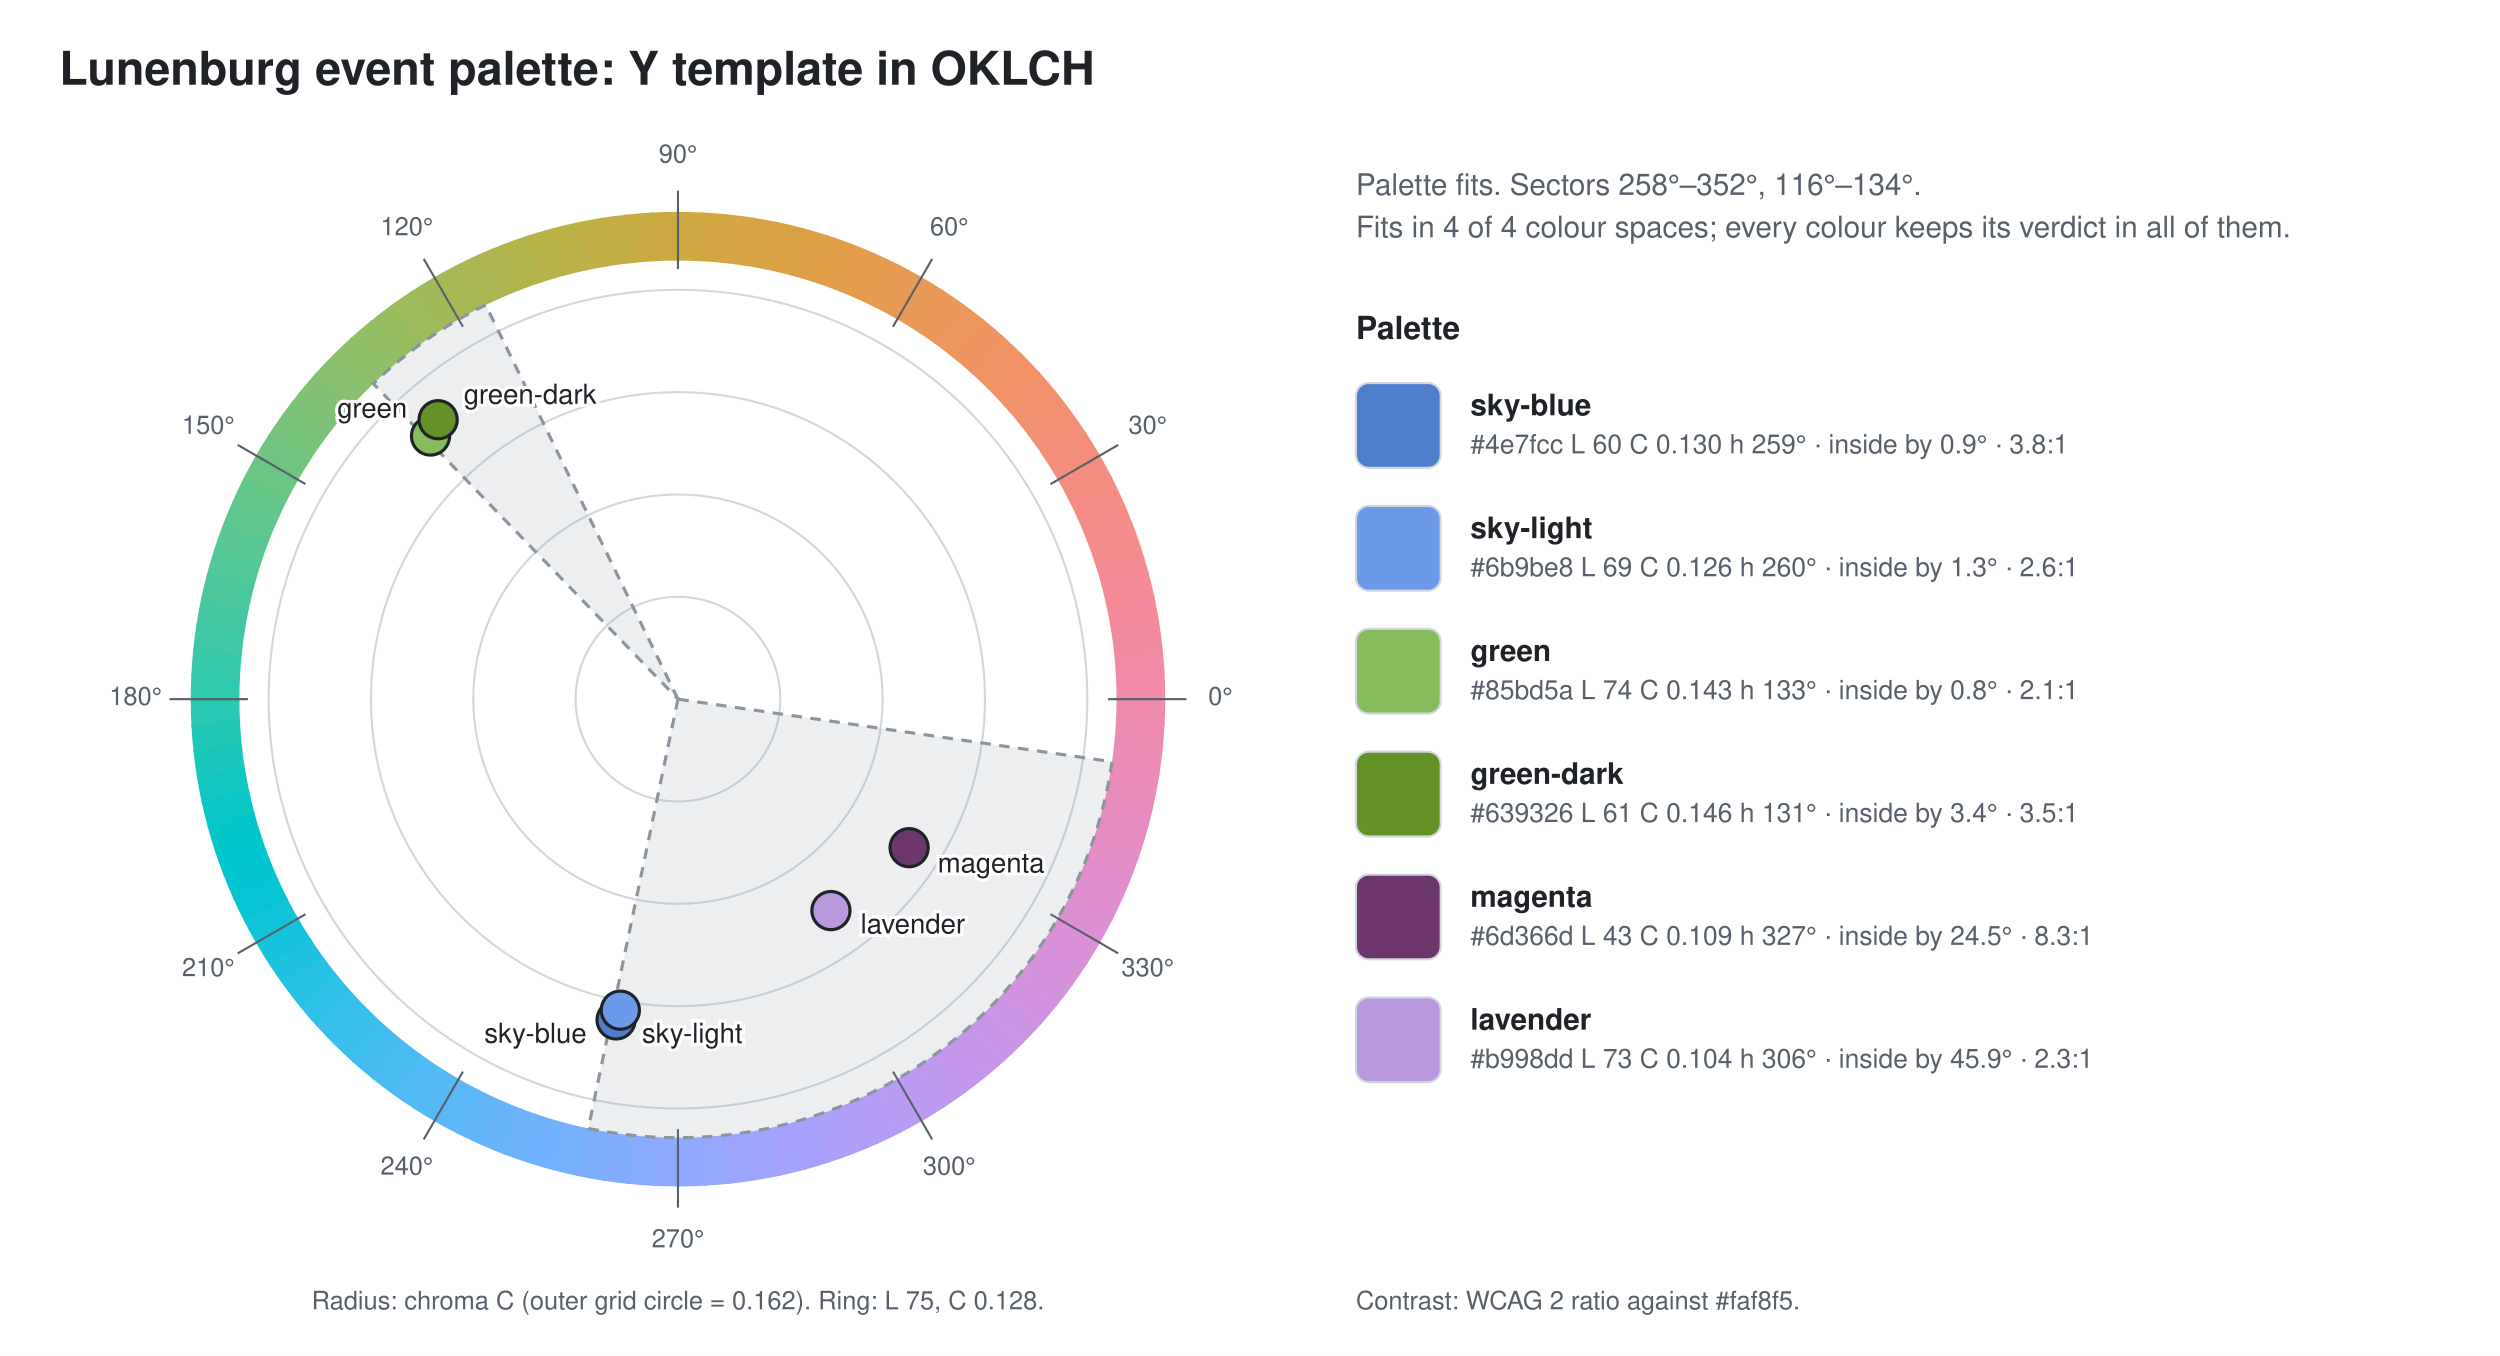
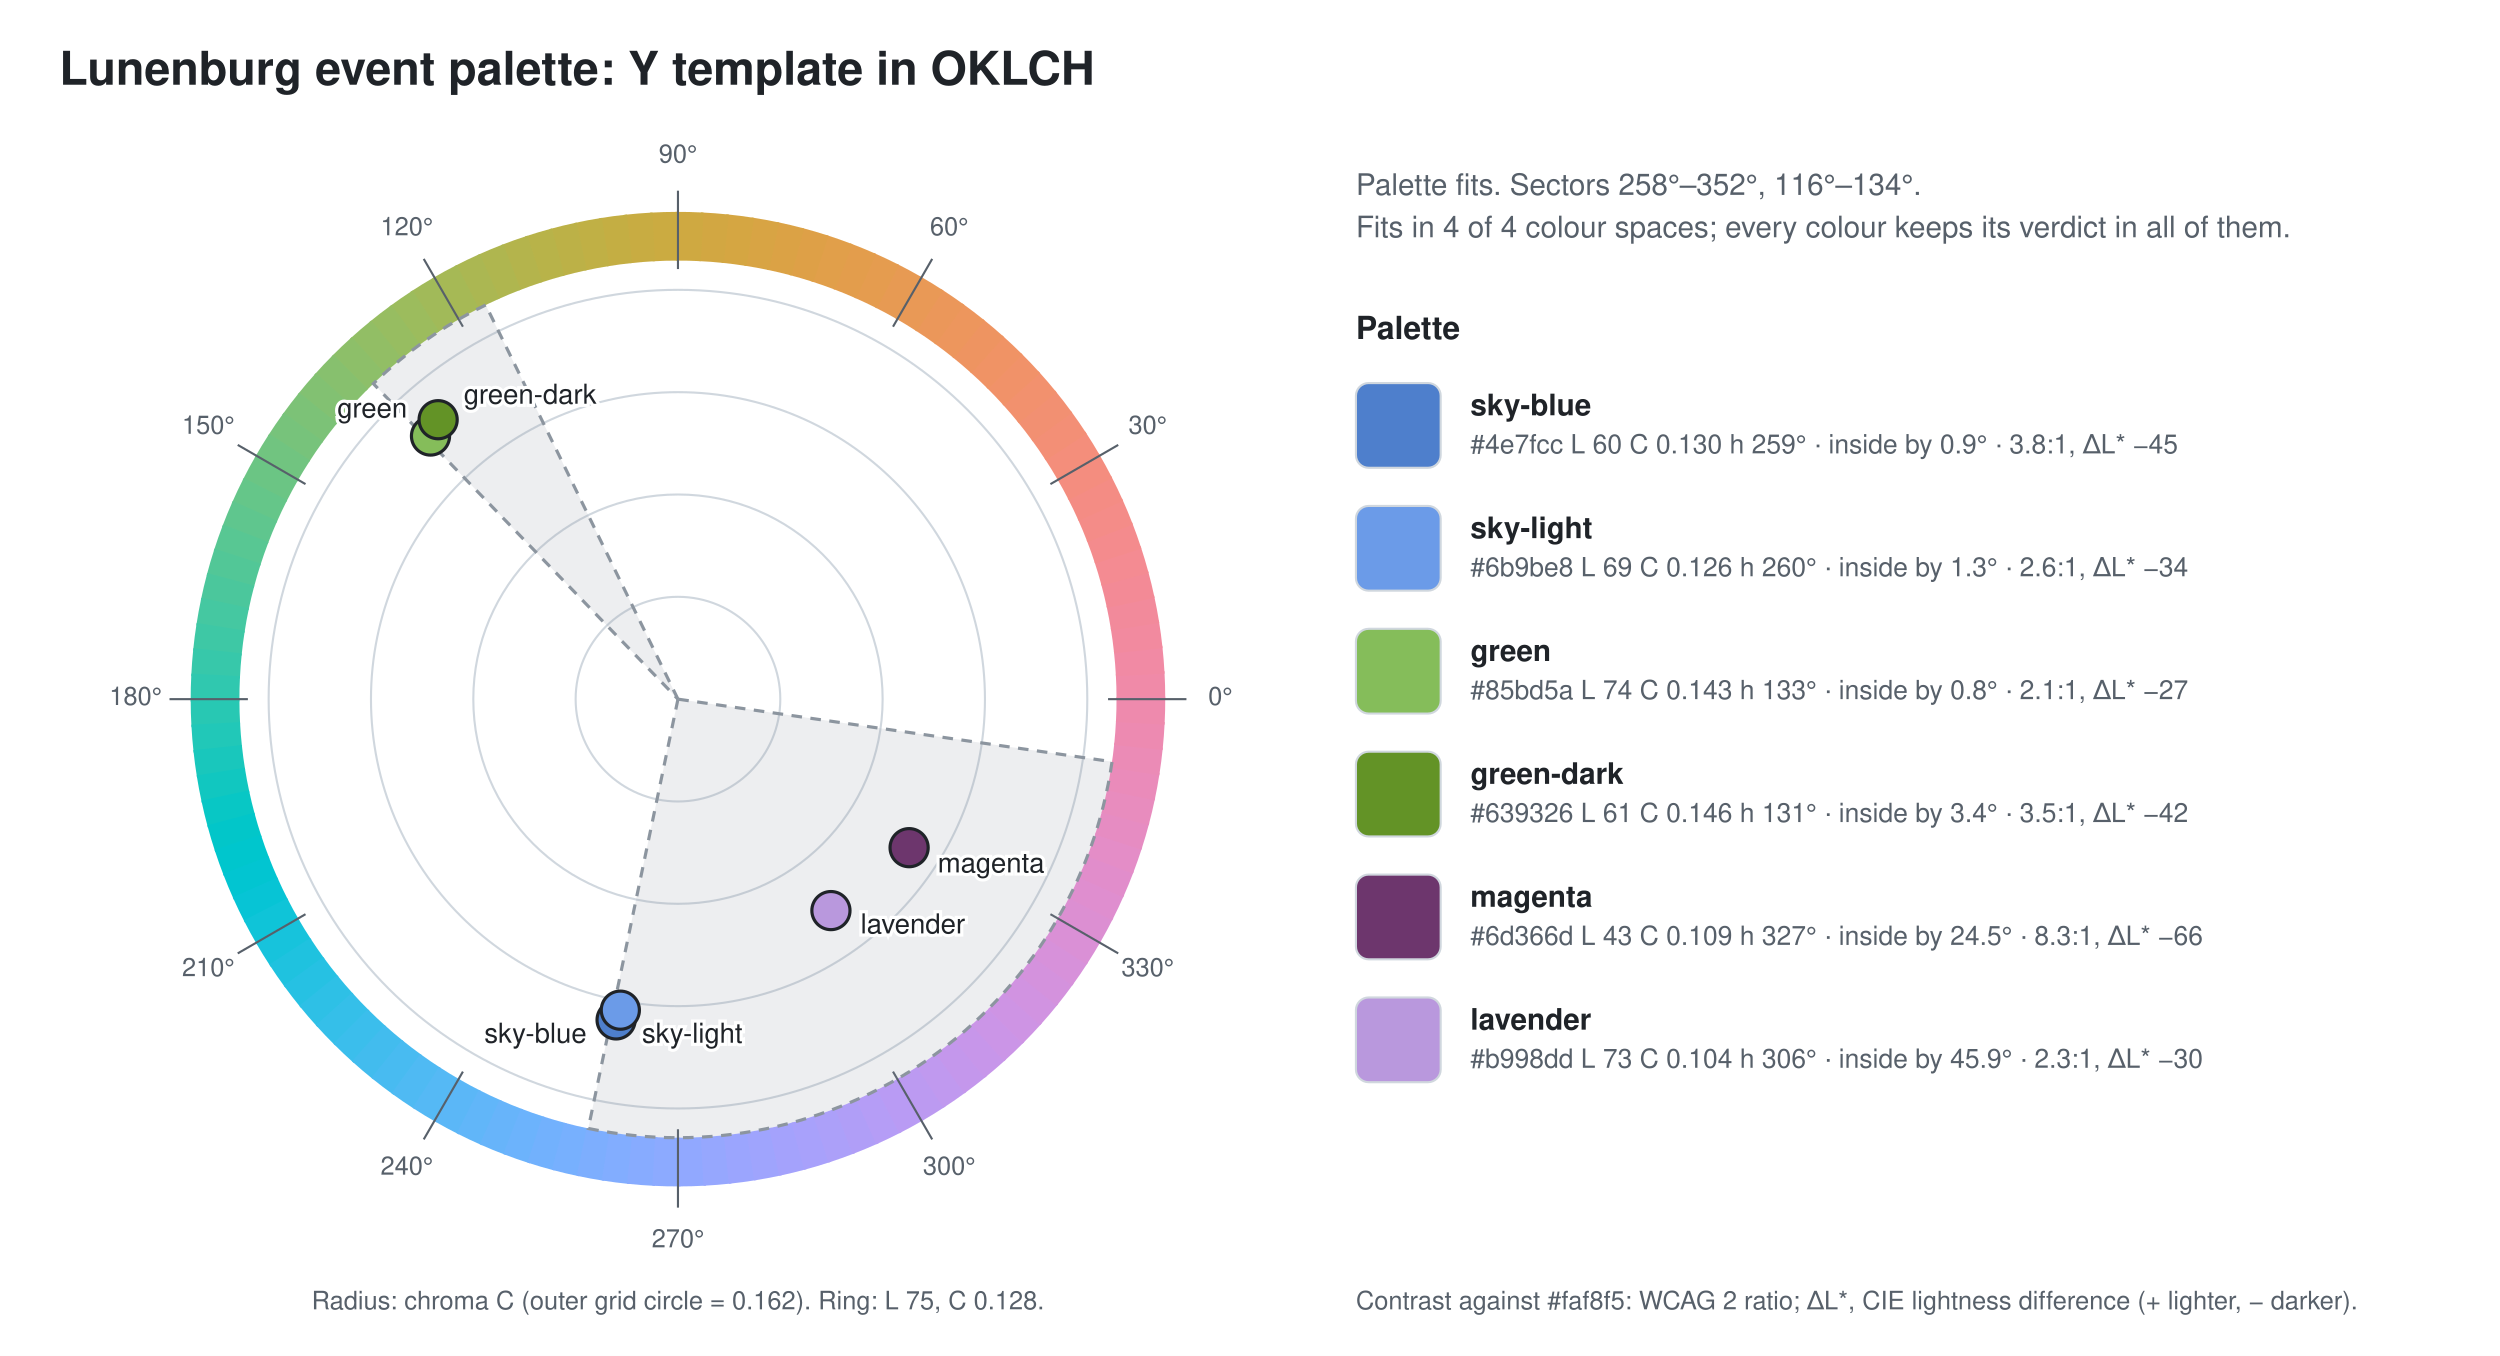
<svg xmlns="http://www.w3.org/2000/svg" width="1180" height="640" viewBox="0 0 1180 640" font-family="-apple-system, 'Segoe UI', Helvetica, Arial, sans-serif">
  <rect width="1180" height="640" fill="#ffffff" />
  <text x="28" y="40" fill="#1f2328" font-size="22" font-weight="600">Lunenburg event palette: Y template in OKLCH</text>
  <g transform="translate(320,330)">
    <path d="M 230.00 -0.00 A 230 230 0 0 0 229.62 -13.24 L 206.66 -11.92 A 207.0 207.0 0 0 1 207.00 -0.00 Z" fill="#f08aa8" />
    <path d="M 229.68 -12.04 A 230 230 0 0 0 228.61 -25.24 L 205.75 -22.72 A 207.0 207.0 0 0 1 206.72 -10.83 Z" fill="#f18aa4" />
    <path d="M 228.74 -24.04 A 230 230 0 0 0 226.98 -37.17 L 204.28 -33.45 A 207.0 207.0 0 0 1 205.87 -21.64 Z" fill="#f28a9f" />
    <path d="M 227.17 -35.98 A 230 230 0 0 0 224.72 -49.00 L 202.25 -44.10 A 207.0 207.0 0 0 1 204.45 -32.38 Z" fill="#f28a9b" />
    <path d="M 224.97 -47.82 A 230 230 0 0 0 221.85 -60.69 L 199.66 -54.62 A 207.0 207.0 0 0 1 202.48 -43.04 Z" fill="#f38a96" />
    <path d="M 222.16 -59.53 A 230 230 0 0 0 218.37 -72.22 L 196.53 -65.00 A 207.0 207.0 0 0 1 199.95 -53.58 Z" fill="#f48b92" />
    <path d="M 218.74 -71.07 A 230 230 0 0 0 214.29 -83.55 L 192.86 -75.19 A 207.0 207.0 0 0 1 196.87 -63.97 Z" fill="#f48b8d" />
    <path d="M 214.72 -82.42 A 230 230 0 0 0 209.62 -94.65 L 188.66 -85.18 A 207.0 207.0 0 0 1 193.25 -74.18 Z" fill="#f48c88" />
    <path d="M 210.12 -93.55 A 230 230 0 0 0 204.38 -105.49 L 183.94 -94.94 A 207.0 207.0 0 0 1 189.10 -84.19 Z" fill="#f48c84" />
    <path d="M 204.93 -104.42 A 230 230 0 0 0 198.58 -116.04 L 178.72 -104.44 A 207.0 207.0 0 0 1 184.44 -93.98 Z" fill="#f48d7f" />
    <path d="M 199.19 -115.00 A 230 230 0 0 0 192.24 -126.28 L 173.01 -113.65 A 207.0 207.0 0 0 1 179.27 -103.50 Z" fill="#f48e7b" />
    <path d="M 192.89 -125.27 A 230 230 0 0 0 185.36 -136.16 L 166.83 -122.55 A 207.0 207.0 0 0 1 173.60 -112.74 Z" fill="#f38f76" />
    <path d="M 186.07 -135.19 A 230 230 0 0 0 177.98 -145.68 L 160.18 -131.11 A 207.0 207.0 0 0 1 167.47 -121.67 Z" fill="#f29072" />
    <path d="M 178.74 -144.74 A 230 230 0 0 0 170.12 -154.79 L 153.10 -139.31 A 207.0 207.0 0 0 1 160.87 -130.27 Z" fill="#f2916e" />
    <path d="M 170.92 -153.90 A 230 230 0 0 0 161.78 -163.48 L 145.60 -147.14 A 207.0 207.0 0 0 1 153.83 -138.51 Z" fill="#f19269" />
    <path d="M 162.63 -162.63 A 230 230 0 0 0 153.00 -171.73 L 137.70 -154.55 A 207.0 207.0 0 0 1 146.37 -146.37 Z" fill="#f09365" />
    <path d="M 153.90 -170.92 A 230 230 0 0 0 143.81 -179.50 L 129.43 -161.55 A 207.0 207.0 0 0 1 138.51 -153.83 Z" fill="#ee9461" />
    <path d="M 144.74 -178.74 A 230 230 0 0 0 134.21 -186.78 L 120.79 -168.10 A 207.0 207.0 0 0 1 130.27 -160.87 Z" fill="#ed965d" />
    <path d="M 135.19 -186.07 A 230 230 0 0 0 124.26 -193.55 L 111.83 -174.19 A 207.0 207.0 0 0 1 121.67 -167.47 Z" fill="#eb975a" />
    <path d="M 125.27 -192.89 A 230 230 0 0 0 113.96 -199.79 L 102.56 -179.81 A 207.0 207.0 0 0 1 112.74 -173.60 Z" fill="#e99956" />
    <path d="M 115.00 -199.19 A 230 230 0 0 0 103.34 -205.48 L 93.01 -184.93 A 207.0 207.0 0 0 1 103.50 -179.27 Z" fill="#e79a53" />
    <path d="M 104.42 -204.93 A 230 230 0 0 0 92.45 -210.60 L 83.20 -189.54 A 207.0 207.0 0 0 1 93.98 -184.44 Z" fill="#e59c4f" />
    <path d="M 93.55 -210.12 A 230 230 0 0 0 81.30 -215.15 L 73.17 -193.64 A 207.0 207.0 0 0 1 84.19 -189.10 Z" fill="#e39d4c" />
    <path d="M 82.42 -214.72 A 230 230 0 0 0 69.93 -219.11 L 62.93 -197.20 A 207.0 207.0 0 0 1 74.18 -193.25 Z" fill="#e19f4a" />
    <path d="M 71.07 -218.74 A 230 230 0 0 0 58.36 -222.47 L 52.53 -200.22 A 207.0 207.0 0 0 1 63.97 -196.87 Z" fill="#dea047" />
    <path d="M 59.53 -222.16 A 230 230 0 0 0 46.64 -225.22 L 41.98 -202.70 A 207.0 207.0 0 0 1 53.58 -199.95 Z" fill="#dba245" />
    <path d="M 47.82 -224.97 A 230 230 0 0 0 34.79 -227.35 L 31.31 -204.62 A 207.0 207.0 0 0 1 43.04 -202.48 Z" fill="#d8a444" />
    <path d="M 35.98 -227.17 A 230 230 0 0 0 22.84 -228.86 L 20.56 -205.98 A 207.0 207.0 0 0 1 32.38 -204.45 Z" fill="#d5a642" />
    <path d="M 24.04 -228.74 A 230 230 0 0 0 10.83 -229.74 L 9.75 -206.77 A 207.0 207.0 0 0 1 21.64 -205.87 Z" fill="#d2a742" />
    <path d="M 12.04 -229.68 A 230 230 0 0 0 -1.20 -230.00 L -1.08 -207.00 A 207.0 207.0 0 0 1 10.83 -206.72 Z" fill="#cfa941" />
    <path d="M 0.00 -230.00 A 230 230 0 0 0 -13.24 -229.62 L -11.92 -206.66 A 207.0 207.0 0 0 1 0.00 -207.00 Z" fill="#cbab41" />
    <path d="M -12.04 -229.68 A 230 230 0 0 0 -25.24 -228.61 L -22.72 -205.75 A 207.0 207.0 0 0 1 -10.83 -206.72 Z" fill="#c8ac42" />
    <path d="M -24.04 -228.74 A 230 230 0 0 0 -37.17 -226.98 L -33.45 -204.28 A 207.0 207.0 0 0 1 -21.64 -205.87 Z" fill="#c4ae43" />
    <path d="M -35.98 -227.17 A 230 230 0 0 0 -49.00 -224.72 L -44.10 -202.25 A 207.0 207.0 0 0 1 -32.38 -204.45 Z" fill="#c0b045" />
    <path d="M -47.82 -224.97 A 230 230 0 0 0 -60.69 -221.85 L -54.62 -199.66 A 207.0 207.0 0 0 1 -43.04 -202.48 Z" fill="#bcb147" />
    <path d="M -59.53 -222.16 A 230 230 0 0 0 -72.22 -218.37 L -65.00 -196.53 A 207.0 207.0 0 0 1 -53.58 -199.95 Z" fill="#b8b349" />
    <path d="M -71.07 -218.74 A 230 230 0 0 0 -83.55 -214.29 L -75.19 -192.86 A 207.0 207.0 0 0 1 -63.97 -196.87 Z" fill="#b4b44c" />
    <path d="M -82.42 -214.72 A 230 230 0 0 0 -94.65 -209.62 L -85.18 -188.66 A 207.0 207.0 0 0 1 -74.18 -193.25 Z" fill="#afb64f" />
    <path d="M -93.55 -210.12 A 230 230 0 0 0 -105.49 -204.38 L -94.94 -183.94 A 207.0 207.0 0 0 1 -84.19 -189.10 Z" fill="#abb752" />
    <path d="M -104.42 -204.93 A 230 230 0 0 0 -116.04 -198.58 L -104.44 -178.72 A 207.0 207.0 0 0 1 -93.98 -184.44 Z" fill="#a6b955" />
    <path d="M -115.00 -199.19 A 230 230 0 0 0 -126.28 -192.24 L -113.65 -173.01 A 207.0 207.0 0 0 1 -103.50 -179.27 Z" fill="#a1ba59" />
    <path d="M -125.27 -192.89 A 230 230 0 0 0 -136.16 -185.36 L -122.55 -166.83 A 207.0 207.0 0 0 1 -112.74 -173.60 Z" fill="#9cbc5d" />
    <path d="M -135.19 -186.07 A 230 230 0 0 0 -145.68 -177.98 L -131.11 -160.18 A 207.0 207.0 0 0 1 -121.67 -167.47 Z" fill="#97bd61" />
    <path d="M -144.74 -178.74 A 230 230 0 0 0 -154.79 -170.12 L -139.31 -153.10 A 207.0 207.0 0 0 1 -130.27 -160.87 Z" fill="#92be65" />
    <path d="M -153.90 -170.92 A 230 230 0 0 0 -163.48 -161.78 L -147.14 -145.60 A 207.0 207.0 0 0 1 -138.51 -153.83 Z" fill="#8dbf69" />
    <path d="M -162.63 -162.63 A 230 230 0 0 0 -171.73 -153.00 L -154.55 -137.70 A 207.0 207.0 0 0 1 -146.37 -146.37 Z" fill="#87c06e" />
    <path d="M -170.92 -153.90 A 230 230 0 0 0 -179.50 -143.81 L -161.55 -129.43 A 207.0 207.0 0 0 1 -153.83 -138.51 Z" fill="#82c172" />
    <path d="M -178.74 -144.74 A 230 230 0 0 0 -186.78 -134.21 L -168.10 -120.79 A 207.0 207.0 0 0 1 -160.87 -130.27 Z" fill="#7cc277" />
    <path d="M -186.07 -135.19 A 230 230 0 0 0 -193.55 -124.26 L -174.19 -111.83 A 207.0 207.0 0 0 1 -167.47 -121.67 Z" fill="#77c37b" />
    <path d="M -192.89 -125.27 A 230 230 0 0 0 -199.79 -113.96 L -179.81 -102.56 A 207.0 207.0 0 0 1 -173.60 -112.74 Z" fill="#71c480" />
    <path d="M -199.19 -115.00 A 230 230 0 0 0 -205.48 -103.34 L -184.93 -93.01 A 207.0 207.0 0 0 1 -179.27 -103.50 Z" fill="#6bc584" />
    <path d="M -204.93 -104.42 A 230 230 0 0 0 -210.60 -92.45 L -189.54 -83.20 A 207.0 207.0 0 0 1 -184.44 -93.98 Z" fill="#65c689" />
    <path d="M -210.12 -93.55 A 230 230 0 0 0 -215.15 -81.30 L -193.64 -73.17 A 207.0 207.0 0 0 1 -189.10 -84.19 Z" fill="#5fc68e" />
    <path d="M -214.72 -82.42 A 230 230 0 0 0 -219.11 -69.93 L -197.20 -62.93 A 207.0 207.0 0 0 1 -193.25 -74.18 Z" fill="#58c793" />
    <path d="M -218.74 -71.07 A 230 230 0 0 0 -222.47 -58.36 L -200.22 -52.53 A 207.0 207.0 0 0 1 -196.87 -63.97 Z" fill="#52c797" />
    <path d="M -222.16 -59.53 A 230 230 0 0 0 -225.22 -46.64 L -202.70 -41.98 A 207.0 207.0 0 0 1 -199.95 -53.58 Z" fill="#4bc79c" />
    <path d="M -224.97 -47.82 A 230 230 0 0 0 -227.35 -34.79 L -204.62 -31.31 A 207.0 207.0 0 0 1 -202.48 -43.04 Z" fill="#45c8a1" />
    <path d="M -227.17 -35.98 A 230 230 0 0 0 -228.86 -22.84 L -205.98 -20.56 A 207.0 207.0 0 0 1 -204.45 -32.38 Z" fill="#3ec8a5" />
    <path d="M -228.74 -24.04 A 230 230 0 0 0 -229.74 -10.83 L -206.77 -9.75 A 207.0 207.0 0 0 1 -205.87 -21.64 Z" fill="#37c8aa" />
    <path d="M -229.68 -12.04 A 230 230 0 0 0 -230.00 1.20 L -207.00 1.08 A 207.0 207.0 0 0 1 -206.72 -10.83 Z" fill="#30c8af" />
    <path d="M -230.00 -0.00 A 230 230 0 0 0 -229.62 13.24 L -206.66 11.92 A 207.0 207.0 0 0 1 -207.00 -0.00 Z" fill="#28c8b3" />
    <path d="M -229.68 12.04 A 230 230 0 0 0 -228.61 25.24 L -205.75 22.72 A 207.0 207.0 0 0 1 -206.72 10.83 Z" fill="#21c8b8" />
    <path d="M -228.74 24.04 A 230 230 0 0 0 -226.98 37.17 L -204.28 33.45 A 207.0 207.0 0 0 1 -205.87 21.64 Z" fill="#19c7bc" />
    <path d="M -227.17 35.98 A 230 230 0 0 0 -224.72 49.00 L -202.25 44.10 A 207.0 207.0 0 0 1 -204.45 32.38 Z" fill="#11c7c0" />
    <path d="M -224.97 47.82 A 230 230 0 0 0 -221.85 60.69 L -199.66 54.62 A 207.0 207.0 0 0 1 -202.48 43.04 Z" fill="#08c7c5" />
    <path d="M -222.16 59.53 A 230 230 0 0 0 -218.37 72.22 L -196.53 65.00 A 207.0 207.0 0 0 1 -199.95 53.58 Z" fill="#02c6c9" />
    <path d="M -218.74 71.07 A 230 230 0 0 0 -214.29 83.55 L -192.86 75.19 A 207.0 207.0 0 0 1 -196.87 63.97 Z" fill="#00c6cd" />
    <path d="M -214.72 82.42 A 230 230 0 0 0 -209.62 94.65 L -188.66 85.18 A 207.0 207.0 0 0 1 -193.25 74.18 Z" fill="#02c5d1" />
    <path d="M -210.12 93.55 A 230 230 0 0 0 -204.38 105.49 L -183.94 94.94 A 207.0 207.0 0 0 1 -189.10 84.19 Z" fill="#07c4d5" />
    <path d="M -204.93 104.42 A 230 230 0 0 0 -198.58 116.04 L -178.72 104.44 A 207.0 207.0 0 0 1 -184.44 93.98 Z" fill="#0fc4d8" />
    <path d="M -199.19 115.00 A 230 230 0 0 0 -192.24 126.28 L -173.01 113.65 A 207.0 207.0 0 0 1 -179.27 103.50 Z" fill="#17c3dc" />
    <path d="M -192.89 125.27 A 230 230 0 0 0 -185.36 136.16 L -166.83 122.55 A 207.0 207.0 0 0 1 -173.60 112.74 Z" fill="#1fc2df" />
    <path d="M -186.07 135.19 A 230 230 0 0 0 -177.98 145.68 L -160.18 131.11 A 207.0 207.0 0 0 1 -167.47 121.67 Z" fill="#26c1e3" />
    <path d="M -178.74 144.74 A 230 230 0 0 0 -170.12 154.79 L -153.10 139.31 A 207.0 207.0 0 0 1 -160.87 130.27 Z" fill="#2ec0e6" />
    <path d="M -170.92 153.90 A 230 230 0 0 0 -161.78 163.48 L -145.60 147.14 A 207.0 207.0 0 0 1 -153.83 138.51 Z" fill="#35bfe9" />
    <path d="M -162.63 162.63 A 230 230 0 0 0 -153.00 171.73 L -137.70 154.55 A 207.0 207.0 0 0 1 -146.37 146.37 Z" fill="#3bbeec" />
    <path d="M -153.90 170.92 A 230 230 0 0 0 -143.81 179.50 L -129.43 161.55 A 207.0 207.0 0 0 1 -138.51 153.83 Z" fill="#42bcee" />
    <path d="M -144.74 178.74 A 230 230 0 0 0 -134.21 186.78 L -120.79 168.10 A 207.0 207.0 0 0 1 -130.27 160.87 Z" fill="#48bbf1" />
    <path d="M -135.19 186.07 A 230 230 0 0 0 -124.26 193.55 L -111.83 174.19 A 207.0 207.0 0 0 1 -121.67 167.47 Z" fill="#4fbaf3" />
    <path d="M -125.27 192.89 A 230 230 0 0 0 -113.96 199.79 L -102.56 179.81 A 207.0 207.0 0 0 1 -112.74 173.60 Z" fill="#55b9f5" />
    <path d="M -115.00 199.19 A 230 230 0 0 0 -103.34 205.48 L -93.01 184.93 A 207.0 207.0 0 0 1 -103.50 179.27 Z" fill="#5bb7f7" />
    <path d="M -104.42 204.93 A 230 230 0 0 0 -92.45 210.60 L -83.20 189.54 A 207.0 207.0 0 0 1 -93.98 184.44 Z" fill="#61b6f9" />
    <path d="M -93.55 210.12 A 230 230 0 0 0 -81.30 215.15 L -73.17 193.64 A 207.0 207.0 0 0 1 -84.19 189.10 Z" fill="#67b4fa" />
    <path d="M -82.42 214.72 A 230 230 0 0 0 -69.93 219.11 L -62.93 197.20 A 207.0 207.0 0 0 1 -74.18 193.25 Z" fill="#6cb3fc" />
    <path d="M -71.07 218.74 A 230 230 0 0 0 -58.36 222.47 L -52.53 200.22 A 207.0 207.0 0 0 1 -63.97 196.87 Z" fill="#72b1fd" />
    <path d="M -59.53 222.16 A 230 230 0 0 0 -46.64 225.22 L -41.98 202.70 A 207.0 207.0 0 0 1 -53.58 199.95 Z" fill="#77b0fe" />
    <path d="M -47.82 224.97 A 230 230 0 0 0 -34.79 227.35 L -31.31 204.62 A 207.0 207.0 0 0 1 -43.04 202.48 Z" fill="#7daefe" />
    <path d="M -35.98 227.17 A 230 230 0 0 0 -22.84 228.86 L -20.56 205.98 A 207.0 207.0 0 0 1 -32.38 204.45 Z" fill="#82adff" />
    <path d="M -24.04 228.74 A 230 230 0 0 0 -10.83 229.74 L -9.75 206.77 A 207.0 207.0 0 0 1 -21.64 205.87 Z" fill="#87abff" />
    <path d="M -12.04 229.68 A 230 230 0 0 0 1.20 230.00 L 1.08 207.00 A 207.0 207.0 0 0 1 -10.83 206.72 Z" fill="#8caaff" />
    <path d="M -0.00 230.00 A 230 230 0 0 0 13.24 229.62 L 11.92 206.66 A 207.0 207.0 0 0 1 -0.00 207.00 Z" fill="#91a8ff" />
    <path d="M 12.04 229.68 A 230 230 0 0 0 25.24 228.61 L 22.72 205.75 A 207.0 207.0 0 0 1 10.83 206.72 Z" fill="#96a7fe" />
    <path d="M 24.04 228.74 A 230 230 0 0 0 37.17 226.98 L 33.45 204.28 A 207.0 207.0 0 0 1 21.64 205.87 Z" fill="#9ba5fe" />
    <path d="M 35.98 227.17 A 230 230 0 0 0 49.00 224.72 L 44.10 202.25 A 207.0 207.0 0 0 1 32.38 204.45 Z" fill="#9fa4fd" />
    <path d="M 47.82 224.97 A 230 230 0 0 0 60.69 221.85 L 54.62 199.66 A 207.0 207.0 0 0 1 43.04 202.48 Z" fill="#a4a2fc" />
    <path d="M 59.53 222.16 A 230 230 0 0 0 72.22 218.37 L 65.00 196.53 A 207.0 207.0 0 0 1 53.58 199.95 Z" fill="#a8a1fb" />
    <path d="M 71.07 218.74 A 230 230 0 0 0 83.55 214.29 L 75.19 192.86 A 207.0 207.0 0 0 1 63.97 196.87 Z" fill="#aca0f9" />
    <path d="M 82.42 214.72 A 230 230 0 0 0 94.65 209.62 L 85.18 188.66 A 207.0 207.0 0 0 1 74.18 193.25 Z" fill="#b09ef7" />
    <path d="M 93.55 210.12 A 230 230 0 0 0 105.49 204.38 L 94.94 183.94 A 207.0 207.0 0 0 1 84.19 189.10 Z" fill="#b59df6" />
    <path d="M 104.42 204.93 A 230 230 0 0 0 116.04 198.58 L 104.44 178.72 A 207.0 207.0 0 0 1 93.98 184.44 Z" fill="#b99bf4" />
    <path d="M 115.00 199.19 A 230 230 0 0 0 126.28 192.24 L 113.65 173.01 A 207.0 207.0 0 0 1 103.50 179.27 Z" fill="#bc9af1" />
    <path d="M 125.27 192.89 A 230 230 0 0 0 136.16 185.36 L 122.55 166.83 A 207.0 207.0 0 0 1 112.74 173.60 Z" fill="#c099ef" />
    <path d="M 135.19 186.07 A 230 230 0 0 0 145.68 177.98 L 131.11 160.18 A 207.0 207.0 0 0 1 121.67 167.47 Z" fill="#c497ec" />
    <path d="M 144.74 178.74 A 230 230 0 0 0 154.79 170.12 L 139.31 153.10 A 207.0 207.0 0 0 1 130.27 160.87 Z" fill="#c796ea" />
    <path d="M 153.90 170.92 A 230 230 0 0 0 163.48 161.78 L 147.14 145.60 A 207.0 207.0 0 0 1 138.51 153.83 Z" fill="#cb95e7" />
    <path d="M 162.63 162.63 A 230 230 0 0 0 171.73 153.00 L 154.55 137.70 A 207.0 207.0 0 0 1 146.37 146.37 Z" fill="#ce94e4" />
    <path d="M 170.92 153.90 A 230 230 0 0 0 179.50 143.81 L 161.55 129.43 A 207.0 207.0 0 0 1 153.83 138.51 Z" fill="#d193e1" />
    <path d="M 178.74 144.74 A 230 230 0 0 0 186.78 134.21 L 168.10 120.79 A 207.0 207.0 0 0 1 160.87 130.27 Z" fill="#d492dd" />
    <path d="M 186.07 135.19 A 230 230 0 0 0 193.55 124.26 L 174.19 111.83 A 207.0 207.0 0 0 1 167.47 121.67 Z" fill="#d791da" />
    <path d="M 192.89 125.27 A 230 230 0 0 0 199.79 113.96 L 179.81 102.56 A 207.0 207.0 0 0 1 173.60 112.74 Z" fill="#da90d6" />
    <path d="M 199.19 115.00 A 230 230 0 0 0 205.48 103.34 L 184.93 93.01 A 207.0 207.0 0 0 1 179.27 103.50 Z" fill="#dc8fd2" />
    <path d="M 204.93 104.42 A 230 230 0 0 0 210.60 92.45 L 189.54 83.20 A 207.0 207.0 0 0 1 184.44 93.98 Z" fill="#df8ecf" />
    <path d="M 210.12 93.55 A 230 230 0 0 0 215.15 81.30 L 193.64 73.17 A 207.0 207.0 0 0 1 189.10 84.19 Z" fill="#e18dcb" />
    <path d="M 214.72 82.42 A 230 230 0 0 0 219.11 69.93 L 197.20 62.93 A 207.0 207.0 0 0 1 193.25 74.18 Z" fill="#e48dc7" />
    <path d="M 218.74 71.07 A 230 230 0 0 0 222.47 58.36 L 200.22 52.53 A 207.0 207.0 0 0 1 196.87 63.97 Z" fill="#e68cc2" />
    <path d="M 222.16 59.53 A 230 230 0 0 0 225.22 46.64 L 202.70 41.98 A 207.0 207.0 0 0 1 199.95 53.58 Z" fill="#e88cbe" />
    <path d="M 224.97 47.82 A 230 230 0 0 0 227.35 34.79 L 204.62 31.31 A 207.0 207.0 0 0 1 202.48 43.04 Z" fill="#ea8bba" />
    <path d="M 227.17 35.98 A 230 230 0 0 0 228.86 22.84 L 205.98 20.56 A 207.0 207.0 0 0 1 204.45 32.38 Z" fill="#eb8bb6" />
    <path d="M 228.74 24.04 A 230 230 0 0 0 229.74 10.83 L 206.77 9.75 A 207.0 207.0 0 0 1 205.87 21.64 Z" fill="#ed8ab1" />
    <path d="M 229.68 12.04 A 230 230 0 0 0 230.00 -1.20 L 207.00 -1.08 A 207.0 207.0 0 0 1 206.72 10.83 Z" fill="#ee8aad" />
    <circle r="48.3" fill="none" stroke="#d0d7de" stroke-width="1" />
    <circle r="96.6" fill="none" stroke="#d0d7de" stroke-width="1" />
    <circle r="144.9" fill="none" stroke="#d0d7de" stroke-width="1" />
    <circle r="193.2" fill="none" stroke="#d0d7de" stroke-width="1" />
    <line x1="203.0" y1="-0.0" x2="240.0" y2="-0.0" stroke="#57606a" stroke-width="1" />
    <text x="256.0" y="-0.0" fill="#57606a" font-size="12" text-anchor="middle" dominant-baseline="central">0°</text>
    <line x1="175.8" y1="-101.5" x2="207.8" y2="-120.0" stroke="#57606a" stroke-width="1" />
    <text x="221.7" y="-128.0" fill="#57606a" font-size="12" text-anchor="middle" dominant-baseline="central">30°</text>
    <line x1="101.5" y1="-175.8" x2="120.0" y2="-207.8" stroke="#57606a" stroke-width="1" />
    <text x="128.0" y="-221.7" fill="#57606a" font-size="12" text-anchor="middle" dominant-baseline="central">60°</text>
    <line x1="0.0" y1="-203.0" x2="0.0" y2="-240.0" stroke="#57606a" stroke-width="1" />
    <text x="0.0" y="-256.0" fill="#57606a" font-size="12" text-anchor="middle" dominant-baseline="central">90°</text>
    <line x1="-101.5" y1="-175.8" x2="-120.0" y2="-207.8" stroke="#57606a" stroke-width="1" />
    <text x="-128.0" y="-221.7" fill="#57606a" font-size="12" text-anchor="middle" dominant-baseline="central">120°</text>
    <line x1="-175.8" y1="-101.5" x2="-207.8" y2="-120.0" stroke="#57606a" stroke-width="1" />
    <text x="-221.7" y="-128.0" fill="#57606a" font-size="12" text-anchor="middle" dominant-baseline="central">150°</text>
    <line x1="-203.0" y1="-0.0" x2="-240.0" y2="-0.0" stroke="#57606a" stroke-width="1" />
    <text x="-256.0" y="-0.0" fill="#57606a" font-size="12" text-anchor="middle" dominant-baseline="central">180°</text>
    <line x1="-175.8" y1="101.5" x2="-207.8" y2="120.0" stroke="#57606a" stroke-width="1" />
    <text x="-221.7" y="128.0" fill="#57606a" font-size="12" text-anchor="middle" dominant-baseline="central">210°</text>
    <line x1="-101.5" y1="175.8" x2="-120.0" y2="207.8" stroke="#57606a" stroke-width="1" />
    <text x="-128.0" y="221.7" fill="#57606a" font-size="12" text-anchor="middle" dominant-baseline="central">240°</text>
    <line x1="-0.0" y1="203.0" x2="-0.0" y2="240.0" stroke="#57606a" stroke-width="1" />
    <text x="-0.0" y="256.0" fill="#57606a" font-size="12" text-anchor="middle" dominant-baseline="central">270°</text>
    <line x1="101.5" y1="175.8" x2="120.0" y2="207.8" stroke="#57606a" stroke-width="1" />
    <text x="128.0" y="221.7" fill="#57606a" font-size="12" text-anchor="middle" dominant-baseline="central">300°</text>
    <line x1="175.8" y1="101.5" x2="207.8" y2="120.0" stroke="#57606a" stroke-width="1" />
    <text x="221.7" y="128.0" fill="#57606a" font-size="12" text-anchor="middle" dominant-baseline="central">330°</text>
    <path d="M 0 0 L -42.33 202.63 A 207.0 207.0 0 0 0 204.88 29.52 Z" fill="#8c959f" fill-opacity="0.16" stroke="#8c959f" stroke-width="1.5" stroke-dasharray="5 4" />
    <path d="M 0 0 L -90.74 -186.05 A 207.0 207.0 0 0 0 -143.79 -148.90 Z" fill="#8c959f" fill-opacity="0.16" stroke="#8c959f" stroke-width="1.5" stroke-dasharray="5 4" />
    <circle cx="-29.2" cy="151.4" r="9" fill="#4e7fcc" stroke="#1f2328" stroke-width="1.5" />
    <circle cx="-27.2" cy="146.8" r="9" fill="#6b9be8" stroke="#1f2328" stroke-width="1.5" />
    <circle cx="-116.8" cy="-124.2" r="9" fill="#85bd5a" stroke="#1f2328" stroke-width="1.5" />
    <circle cx="-113.2" cy="-131.9" r="9" fill="#639326" stroke="#1f2328" stroke-width="1.5" />
    <circle cx="109.1" cy="70.1" r="9" fill="#6d366d" stroke="#1f2328" stroke-width="1.5" />
    <circle cx="72.2" cy="99.8" r="9" fill="#b998dd" stroke="#1f2328" stroke-width="1.5" />
    <text x="-43.1" y="159.2" fill="#1f2328" font-size="13" font-weight="400" text-anchor="end" dominant-baseline="central" paint-order="stroke" stroke="#ffffff" stroke-width="3">sky-blue</text>
    <text x="-17.0" y="159.2" fill="#1f2328" font-size="13" font-weight="400" text-anchor="start" dominant-baseline="central" paint-order="stroke" stroke="#ffffff" stroke-width="3">sky-light</text>
    <text x="-127.8" y="-135.9" fill="#1f2328" font-size="13" font-weight="400" text-anchor="end" dominant-baseline="central" paint-order="stroke" stroke="#ffffff" stroke-width="3">green</text>
    <text x="-101.1" y="-142.4" fill="#1f2328" font-size="13" font-weight="400" text-anchor="start" dominant-baseline="central" paint-order="stroke" stroke="#ffffff" stroke-width="3">green-dark</text>
    <text x="122.6" y="78.8" fill="#1f2328" font-size="13" font-weight="400" text-anchor="start" dominant-baseline="central" paint-order="stroke" stroke="#ffffff" stroke-width="3">magenta</text>
    <text x="86.2" y="107.6" fill="#1f2328" font-size="13" font-weight="400" text-anchor="start" dominant-baseline="central" paint-order="stroke" stroke="#ffffff" stroke-width="3">lavender</text>
  </g>
  <text x="320" y="618" fill="#57606a" font-size="12" text-anchor="middle">Radius: chroma C (outer grid circle = 0.162). Ring: L 75, C 0.128.</text>
  <text x="640" y="92" fill="#57606a" font-size="14">Palette fits. Sectors 258°–352°, 116°–134°.</text>
  <text x="640" y="112" fill="#57606a" font-size="14">Fits in 4 of 4 colour spaces; every colour keeps its verdict in all of them.</text>
  <text x="640" y="160" fill="#1f2328" font-size="15" font-weight="600">Palette</text>
  <rect x="640" y="180.8" width="40" height="40" rx="6" fill="#4e7fcc" stroke="#d0d7de" />
  <text x="694" y="196.0" fill="#1f2328" font-size="14" font-weight="600">sky-blue</text>
-   <text x="694" y="214.0" fill="#57606a" font-size="12.5">#4e7fcc  L 60  C 0.130  h 259°  ·  inside by 0.9°  ·  3.8:1</text>
+   <text x="694" y="214.0" fill="#57606a" font-size="12.5">#4e7fcc  L 60  C 0.130  h 259°  ·  inside by 0.9°  ·  3.8:1, ΔL* −45</text>
  <rect x="640" y="238.8" width="40" height="40" rx="6" fill="#6b9be8" stroke="#d0d7de" />
  <text x="694" y="254.0" fill="#1f2328" font-size="14" font-weight="600">sky-light</text>
-   <text x="694" y="272.0" fill="#57606a" font-size="12.5">#6b9be8  L 69  C 0.126  h 260°  ·  inside by 1.3°  ·  2.6:1</text>
+   <text x="694" y="272.0" fill="#57606a" font-size="12.5">#6b9be8  L 69  C 0.126  h 260°  ·  inside by 1.3°  ·  2.6:1, ΔL* −34</text>
  <rect x="640" y="296.8" width="40" height="40" rx="6" fill="#85bd5a" stroke="#d0d7de" />
  <text x="694" y="312.0" fill="#1f2328" font-size="14" font-weight="600">green</text>
-   <text x="694" y="330.0" fill="#57606a" font-size="12.5">#85bd5a  L 74  C 0.143  h 133°  ·  inside by 0.8°  ·  2.1:1</text>
+   <text x="694" y="330.0" fill="#57606a" font-size="12.5">#85bd5a  L 74  C 0.143  h 133°  ·  inside by 0.8°  ·  2.1:1, ΔL* −27</text>
  <rect x="640" y="354.8" width="40" height="40" rx="6" fill="#639326" stroke="#d0d7de" />
  <text x="694" y="370.0" fill="#1f2328" font-size="14" font-weight="600">green-dark</text>
-   <text x="694" y="388.0" fill="#57606a" font-size="12.5">#639326  L 61  C 0.146  h 131°  ·  inside by 3.4°  ·  3.5:1</text>
+   <text x="694" y="388.0" fill="#57606a" font-size="12.5">#639326  L 61  C 0.146  h 131°  ·  inside by 3.4°  ·  3.5:1, ΔL* −42</text>
  <rect x="640" y="412.8" width="40" height="40" rx="6" fill="#6d366d" stroke="#d0d7de" />
  <text x="694" y="428.0" fill="#1f2328" font-size="14" font-weight="600">magenta</text>
-   <text x="694" y="446.0" fill="#57606a" font-size="12.5">#6d366d  L 43  C 0.109  h 327°  ·  inside by 24.5°  ·  8.3:1</text>
+   <text x="694" y="446.0" fill="#57606a" font-size="12.5">#6d366d  L 43  C 0.109  h 327°  ·  inside by 24.5°  ·  8.3:1, ΔL* −66</text>
  <rect x="640" y="470.8" width="40" height="40" rx="6" fill="#b998dd" stroke="#d0d7de" />
  <text x="694" y="486.0" fill="#1f2328" font-size="14" font-weight="600">lavender</text>
-   <text x="694" y="504.0" fill="#57606a" font-size="12.5">#b998dd  L 73  C 0.104  h 306°  ·  inside by 45.9°  ·  2.3:1</text>
-   <text x="640" y="618" fill="#57606a" font-size="12">Contrast: WCAG 2 ratio against #faf8f5.</text>
+   <text x="694" y="504.0" fill="#57606a" font-size="12.5">#b998dd  L 73  C 0.104  h 306°  ·  inside by 45.9°  ·  2.3:1, ΔL* −30</text>
+   <text x="640" y="618" fill="#57606a" font-size="12">Contrast against #faf8f5: WCAG 2 ratio; ΔL*, CIE lightness difference (+ lighter, − darker).</text>
</svg>
